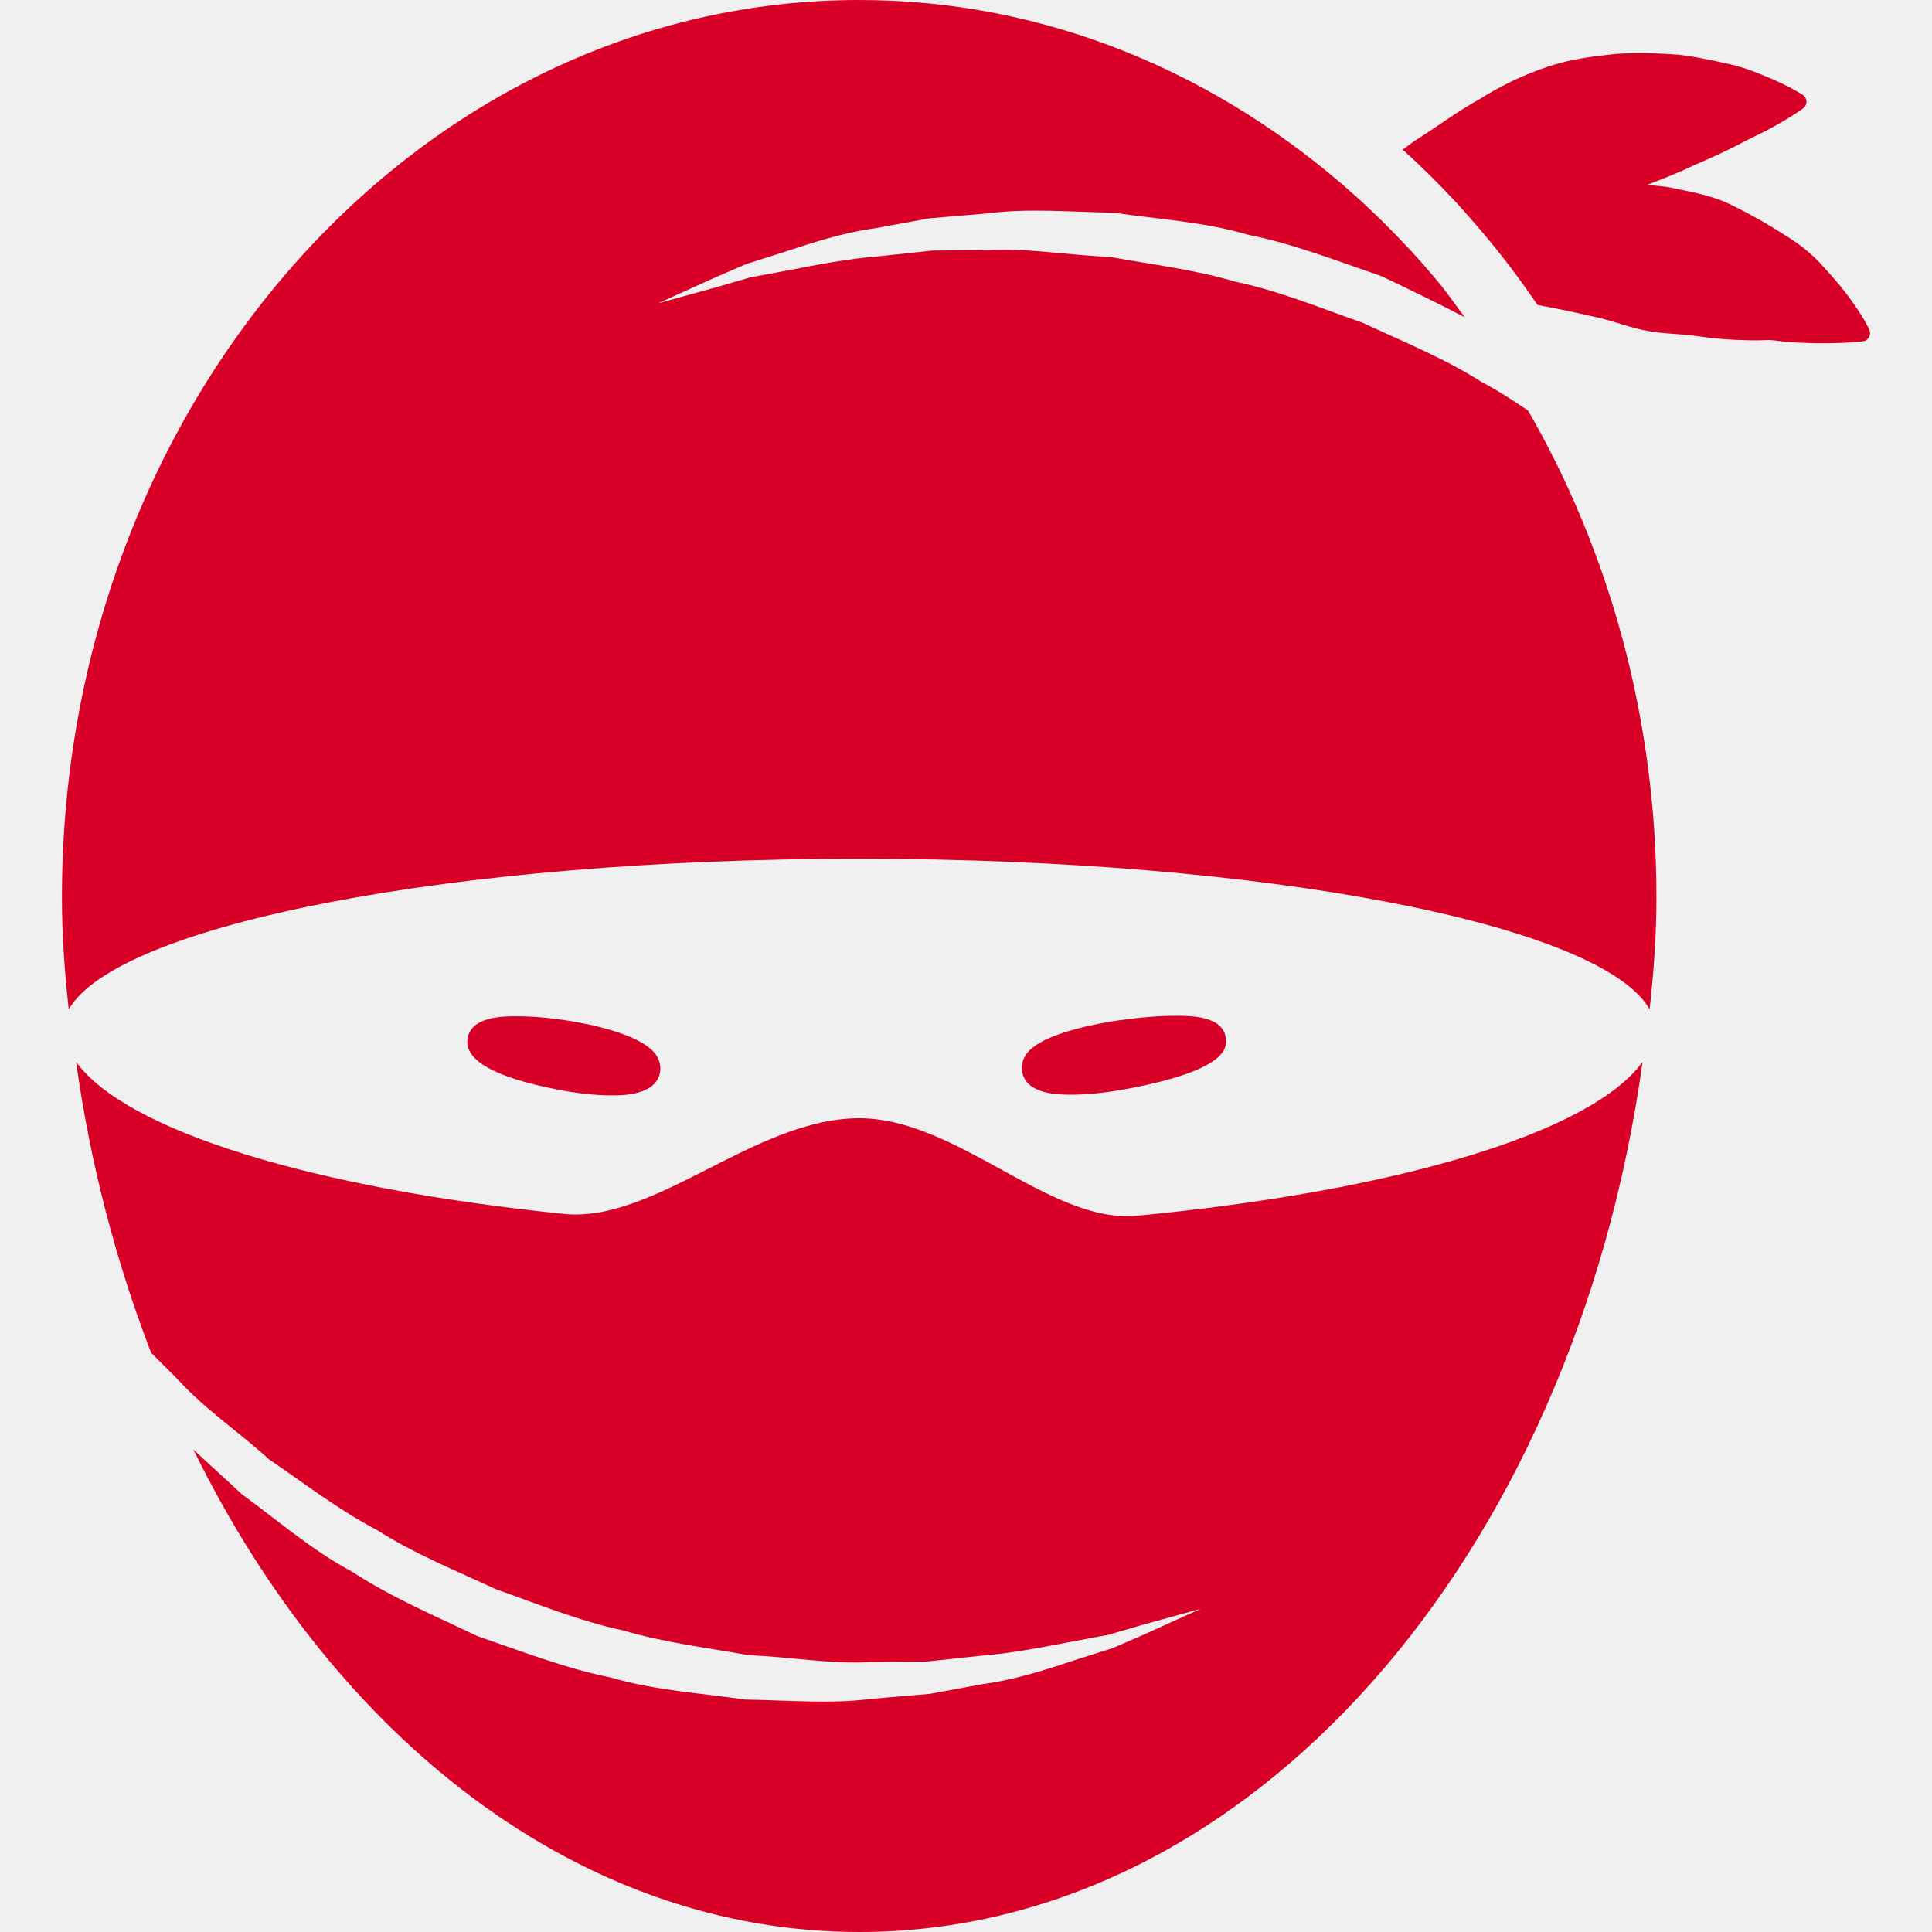
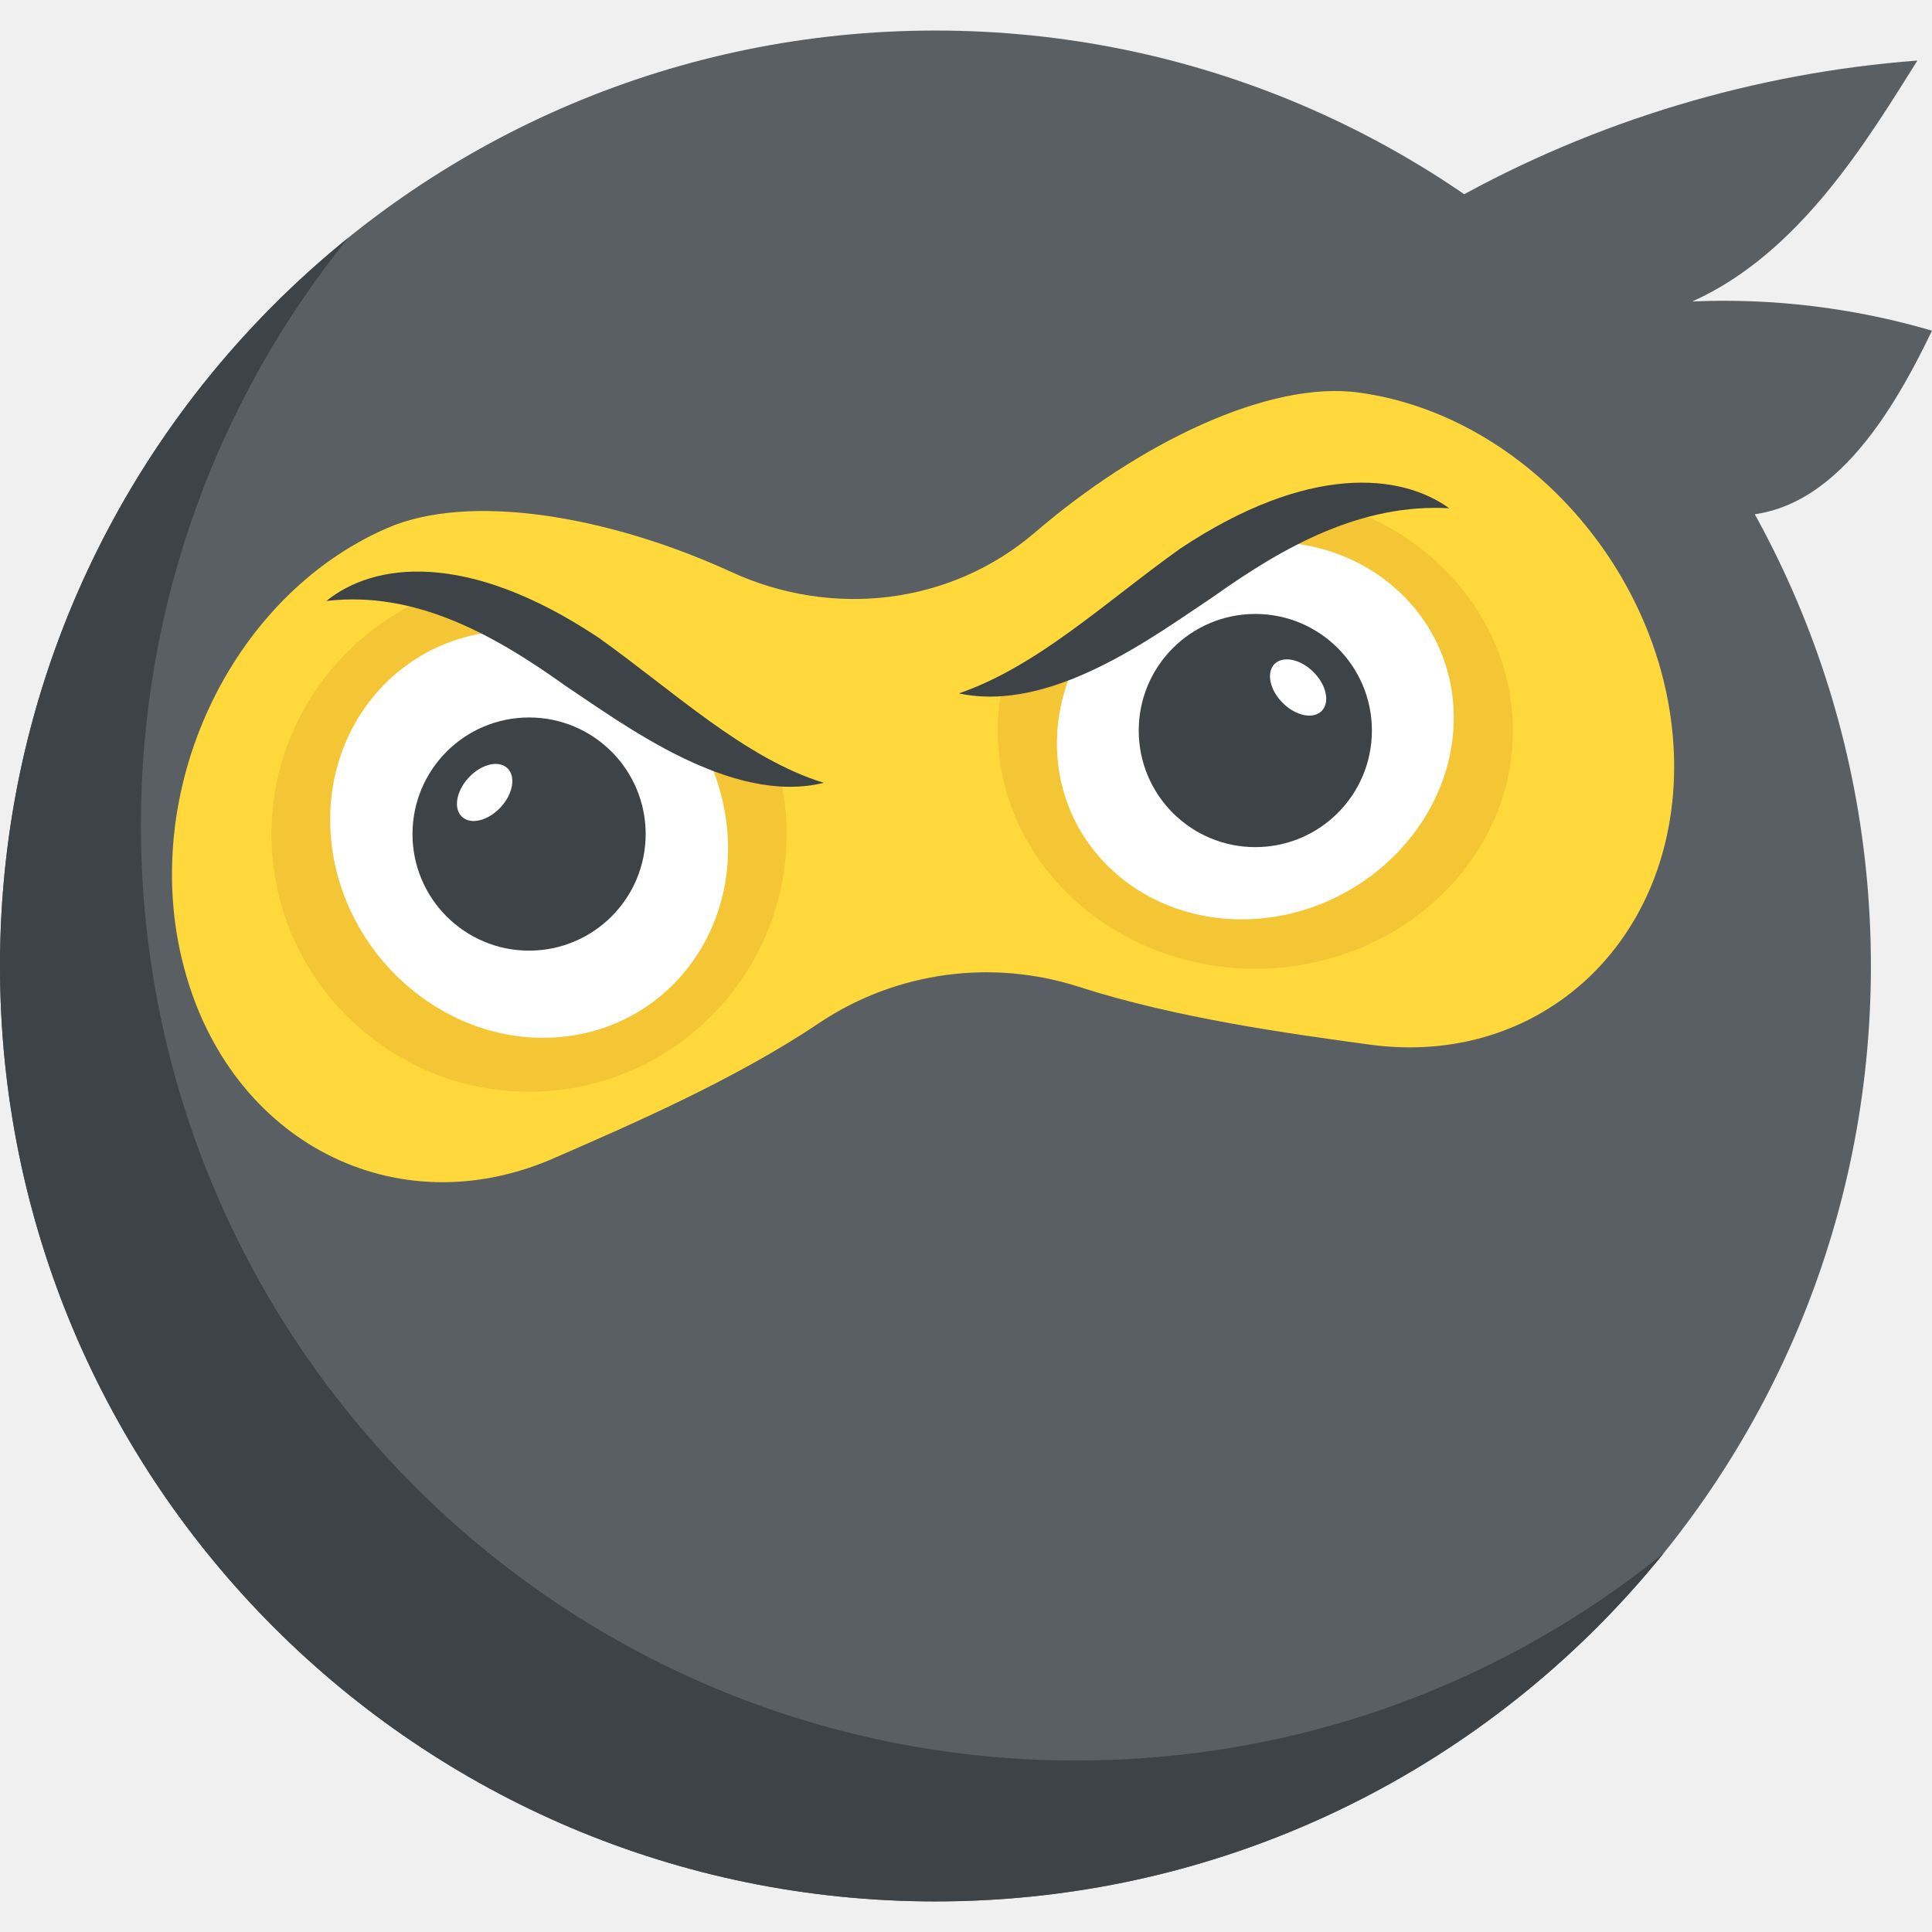
- <svg xmlns="http://www.w3.org/2000/svg" version="1.1" id="Capa_1" x="0px" y="0px" viewBox="0 0 38.309 38.309" style="enable-background:new 0 0 38.309 38.309;" xml:space="preserve" width="512px" height="512px">
+ <svg xmlns="http://www.w3.org/2000/svg" version="1.1" id="Capa_1" x="0px" y="0px" viewBox="0 0 512 512" style="enable-background:new 0 0 512 512;" xml:space="preserve">
  <g>
-     <g>
-       <path d="M22.539,24.107c-1.712,0.163-3.564-1.934-5.5-1.934c-2.071,0-4.048,2.083-5.859,1.897    c-4.958-0.507-8.674-1.639-9.671-3.014c0.284,2.044,0.798,3.977,1.487,5.768c0.177,0.178,0.353,0.353,0.537,0.536    c0.514,0.569,1.192,1.023,1.805,1.58c0.689,0.466,1.367,0.994,2.14,1.4c0.736,0.469,1.559,0.801,2.359,1.174    c0.833,0.292,1.653,0.632,2.507,0.812c0.837,0.248,1.69,0.347,2.509,0.496c0.828,0.031,1.63,0.18,2.395,0.135    c0.383-0.004,0.756-0.006,1.117-0.01c0.359-0.037,0.706-0.076,1.039-0.111c0.671-0.053,1.273-0.176,1.814-0.278    c0.271-0.05,0.523-0.099,0.758-0.142c0.229-0.066,0.438-0.127,0.628-0.183c0.767-0.212,1.206-0.333,1.206-0.333    s-0.415,0.188-1.143,0.518c-0.184,0.08-0.388,0.168-0.609,0.264c-0.23,0.072-0.479,0.152-0.745,0.236    c-0.532,0.175-1.136,0.38-1.821,0.475c-0.341,0.062-0.695,0.128-1.062,0.195c-0.373,0.031-0.758,0.063-1.154,0.098    c-0.794,0.105-1.636,0.028-2.508,0.014c-0.86-0.129-1.769-0.177-2.652-0.436c-0.902-0.18-1.772-0.521-2.654-0.824    c-0.841-0.402-1.702-0.766-2.472-1.27c-0.811-0.434-1.495-1.033-2.199-1.545c-0.322-0.303-0.648-0.592-0.957-0.883    c2.821,5.754,7.673,9.567,13.206,9.567c7.74,0,14.169-7.438,15.53-17.253C31.548,22.466,27.675,23.618,22.539,24.107z" fill="#D80027" />
-       <path d="M22.396,21.582c1.971-0.377,1.928-0.82,1.911-0.989c-0.048-0.451-0.689-0.451-0.997-0.451    c-0.325,0-0.712,0.031-1.12,0.089c-0.353,0.051-1.528,0.245-1.835,0.665c-0.076,0.106-0.107,0.229-0.088,0.349    c0.076,0.461,0.73,0.461,0.977,0.461C21.572,21.707,21.982,21.662,22.396,21.582z" fill="#D80027" />
-       <path d="M12.126,21.72c0.219,0,0.883,0,0.962-0.461c0.021-0.119-0.01-0.244-0.086-0.351    c-0.296-0.414-1.387-0.615-1.714-0.666c-0.376-0.06-0.735-0.091-1.039-0.091c-0.274,0-0.918,0-0.979,0.453    c-0.057,0.425,0.547,0.761,1.792,1.002C11.446,21.681,11.814,21.72,12.126,21.72z" fill="#D80027" />
-       <path d="M37.067,6.538c0,0-0.106-0.238-0.369-0.596c-0.13-0.182-0.301-0.39-0.513-0.62    c-0.208-0.241-0.471-0.466-0.784-0.654c-0.31-0.202-0.661-0.403-1.045-0.592c-0.382-0.198-0.817-0.269-1.267-0.364    c-0.141-0.021-0.285-0.032-0.43-0.046c0.322-0.124,0.635-0.245,0.922-0.386c0.309-0.132,0.598-0.264,0.857-0.395    c0.259-0.143,0.492-0.238,0.686-0.35c0.389-0.209,0.621-0.379,0.621-0.379l0.008-0.005c0.015-0.011,0.028-0.025,0.039-0.042    c0.051-0.076,0.03-0.179-0.047-0.229c0,0-0.231-0.154-0.658-0.335c-0.213-0.089-0.476-0.201-0.78-0.27    c-0.304-0.069-0.654-0.147-1.036-0.192c-0.381-0.026-0.799-0.044-1.237-0.014c-0.435,0.048-0.899,0.1-1.354,0.257    c-0.456,0.153-0.909,0.366-1.342,0.64c-0.443,0.243-0.861,0.561-1.291,0.828c-0.078,0.058-0.155,0.116-0.233,0.173    c0.375,0.337,0.733,0.695,1.081,1.069c0.174,0.192,0.345,0.388,0.514,0.588c0.383,0.452,0.74,0.928,1.078,1.423    c0.336,0.062,0.672,0.131,0.994,0.206c0.391,0.07,0.752,0.218,1.111,0.294c0.356,0.077,0.726,0.069,1.059,0.117    c0.332,0.051,0.659,0.076,0.975,0.082c0.157,0.007,0.314,0.001,0.465-0.004c0.145,0.009,0.272,0.04,0.408,0.041    c0.262,0.018,0.506,0.027,0.717,0.023c0.42-0.002,0.703-0.036,0.703-0.036l0.02-0.002c0.016-0.002,0.031-0.006,0.047-0.013    C37.067,6.718,37.104,6.621,37.067,6.538z" fill="#D80027" />
-       <path d="M29.38,7.575c-0.736-0.469-1.56-0.801-2.359-1.174c-0.833-0.292-1.653-0.632-2.508-0.811    c-0.836-0.248-1.689-0.347-2.508-0.497c-0.828-0.031-1.631-0.179-2.396-0.134c-0.383,0.003-0.756,0.006-1.117,0.009    c-0.358,0.038-0.706,0.076-1.039,0.111c-0.671,0.053-1.274,0.177-1.814,0.279c-0.271,0.05-0.524,0.098-0.758,0.141    c-0.228,0.067-0.438,0.128-0.628,0.183c-0.767,0.212-1.206,0.333-1.206,0.333s0.415-0.188,1.142-0.517    c0.184-0.079,0.388-0.167,0.61-0.263c0.23-0.073,0.479-0.153,0.745-0.237c0.532-0.174,1.135-0.379,1.821-0.474    c0.341-0.063,0.696-0.128,1.063-0.195c0.373-0.032,0.758-0.064,1.154-0.098c0.793-0.105,1.635-0.028,2.508-0.013    c0.859,0.128,1.769,0.176,2.651,0.435c0.902,0.18,1.772,0.522,2.654,0.824c0.555,0.266,1.108,0.53,1.649,0.813    c-0.187-0.248-0.362-0.507-0.562-0.743c-0.169-0.2-0.339-0.396-0.516-0.586c-0.346-0.374-0.705-0.731-1.082-1.069    C24.182,1.462,20.763,0,17.035,0C8.305,0,1.228,7.969,1.228,17.8c0,0.751,0.055,1.486,0.135,2.213    c0.973-1.683,7.612-2.985,15.675-2.985s14.703,1.302,15.672,2.983c0.08-0.727,0.135-1.462,0.135-2.213    c0-3.564-0.941-6.875-2.545-9.656C30.004,7.943,29.705,7.745,29.38,7.575z" fill="#D80027" />
-     </g>
+     <circle style="fill:#5A5F63;" cx="247.904" cy="256" r="247.904" />
+     <path style="fill:#5A5F63;" d="M344.048,76.624c51.376,6.432,72.976,36.336,88.464,48.816c6.352,5.12,13.632,9.456,21.696,10.688   c28.384,4.624,46.096-24.176,57.792-48.496c-20.608-6.048-42.144-8.672-63.52-7.744c28.512-12.784,46.464-42.88,59.648-63.84   C465.056,19.296,422.752,32,385.104,53.088L344.048,76.624z" />
+   </g>
+   <path style="fill:#3E4347;" d="M0,256c0,136.96,111.008,247.904,247.904,247.888c77.936,0,147.504-35.952,192.976-92.256  c-42.528,34.4-96.672,54.928-155.632,54.928c-136.88,0-247.904-110.928-247.904-247.888c0-58.96,20.528-113.104,54.928-155.632  C36.016,108.496,0,178.064,0,256z" />
+   <path style="fill:#FFD93B;" d="M48.784,256.464c12.16,46.08,56.032,68.832,98.016,50.464c19.632-8.592,47.76-20.64,70.528-35.984  c20.288-13.456,45.536-16.848,68.608-9.424c25.856,8.32,55.712,12.4,77.024,15.312c45.28,6.192,81.504-27.472,80.688-75.264  c-0.832-47.616-38.272-91.344-83.552-97.536c-23.984-3.28-58.416,13.536-85.712,36.992c-22.464,19.312-53.872,22.88-80.72,10.496  c-32.32-14.832-69.232-21.072-91.024-11.584C60.688,158.128,36.464,210.352,48.784,256.464z" />
+   <path style="fill:#F4C534;" d="M123.44,154.928c10.048,12.72,23.344,22.896,39.616,29.28c11.744,9.808,26.208,16.96,43.328,20.272  c1.152,4.512,1.856,9.2,2.032,14.032c1.408,37.6-28.048,69.36-65.664,70.768s-69.36-28.064-70.768-65.664  C70.768,190.88,92.912,162.656,123.44,154.928z" />
+   <path style="fill:#FFFFFF;" d="M134.592,167.12c1.68-0.064,3.312,0.224,4.976,0.336c11.632,14.064,27.184,25.088,46.704,30.736  c3.36,6.384,5.584,13.44,6.368,20.912c3.104,29.728-17.888,54.8-46.8,55.888c-28.896,1.088-54.928-22.24-58.032-51.968  C84.688,193.264,105.68,168.192,134.592,167.12z" />
+   <ellipse style="fill:#3E4347;" cx="140.211" cy="221.032" rx="30.896" ry="30.896" />
+   <ellipse transform="matrix(-0.733 -0.6803 0.6803 -0.733 79.7001 451.3291)" style="fill:#FFFFFF;" cx="128.434" cy="210.022" rx="5.776" ry="8.816" />
+   <path style="fill:#F4C534;" d="M346.96,131.968c-9.568,12.096-22.464,21.952-38.496,28.416  c-11.376,9.456-25.552,16.56-42.544,20.224c-0.976,4.208-1.504,8.56-1.504,13.024c0,34.784,30.624,63.088,68.256,63.088  s68.256-28.304,68.256-63.088C400.944,163.376,377.76,138.064,346.96,131.968z" />
+   <path style="fill:#FFFFFF;" d="M336.288,143.616c-1.68,0-3.296,0.336-4.96,0.48c-11.104,13.392-26.224,24.112-45.52,30  c-3.12,6-5.088,12.592-5.584,19.536c-1.984,27.568,19.92,50,48.848,50c28.912,0,54.064-22.448,56.064-50  C387.12,166.048,365.2,143.616,336.288,143.616z" />
+   <circle style="fill:#3E4347;" cx="332.672" cy="193.6" r="30.896" />
+   <ellipse transform="matrix(-0.7072 -0.7071 0.7071 -0.7072 458.4524 554.3058)" style="fill:#FFFFFF;" cx="344.015" cy="182.214" rx="8.817" ry="5.776" />
+   <g>
+     <path style="fill:#3E4347;" d="M218.32,207.456c-20.96-6.448-39.76-24.272-59.664-38.448c-35.136-23.408-59.776-19.824-72.16-9.744   c23.424-2.768,44.24,8.8,63.376,22.496C165.36,192.032,193.792,213.488,218.32,207.456z" />
+     <path style="fill:#3E4347;" d="M254.112,183.76c24.704,5.28,51.952-15.376,67.44-25.632c18.928-13.488,39.216-24.704,62.496-23.44   c-12.8-9.248-37.344-11.872-71.264,10.688C293.072,159.408,275.12,176.512,254.112,183.76z" />
  </g>
  <g>
</g>
  <g>
</g>
  <g>
</g>
  <g>
</g>
  <g>
</g>
  <g>
</g>
  <g>
</g>
  <g>
</g>
  <g>
</g>
  <g>
</g>
  <g>
</g>
  <g>
</g>
  <g>
</g>
  <g>
</g>
  <g>
</g>
</svg>
